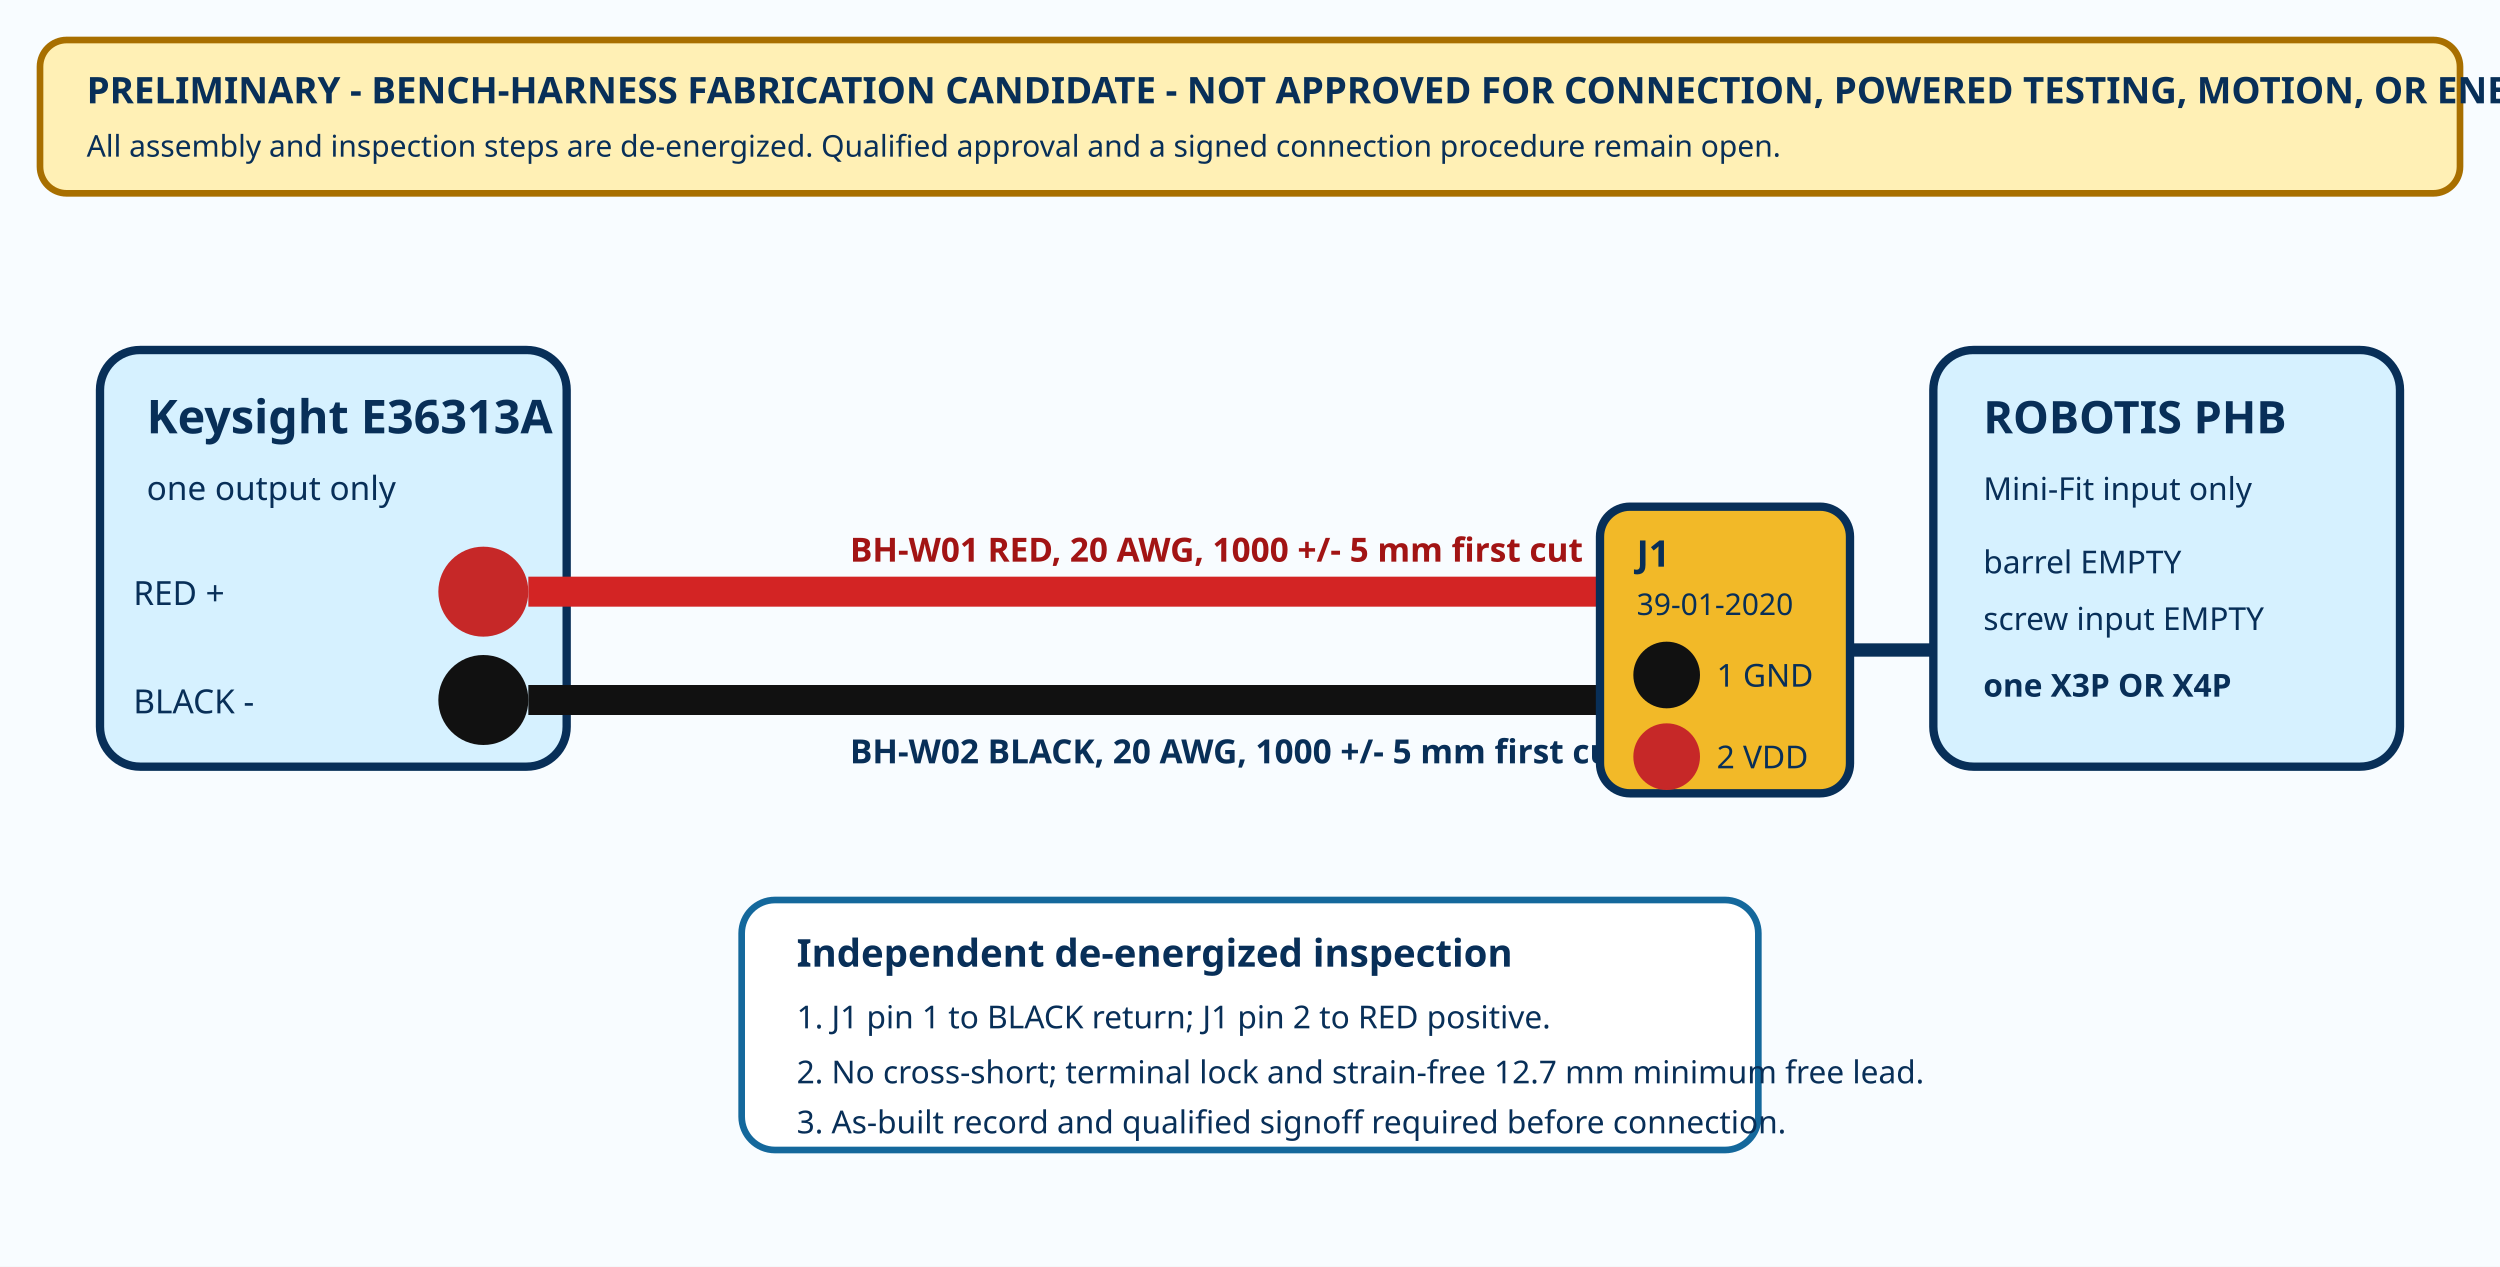
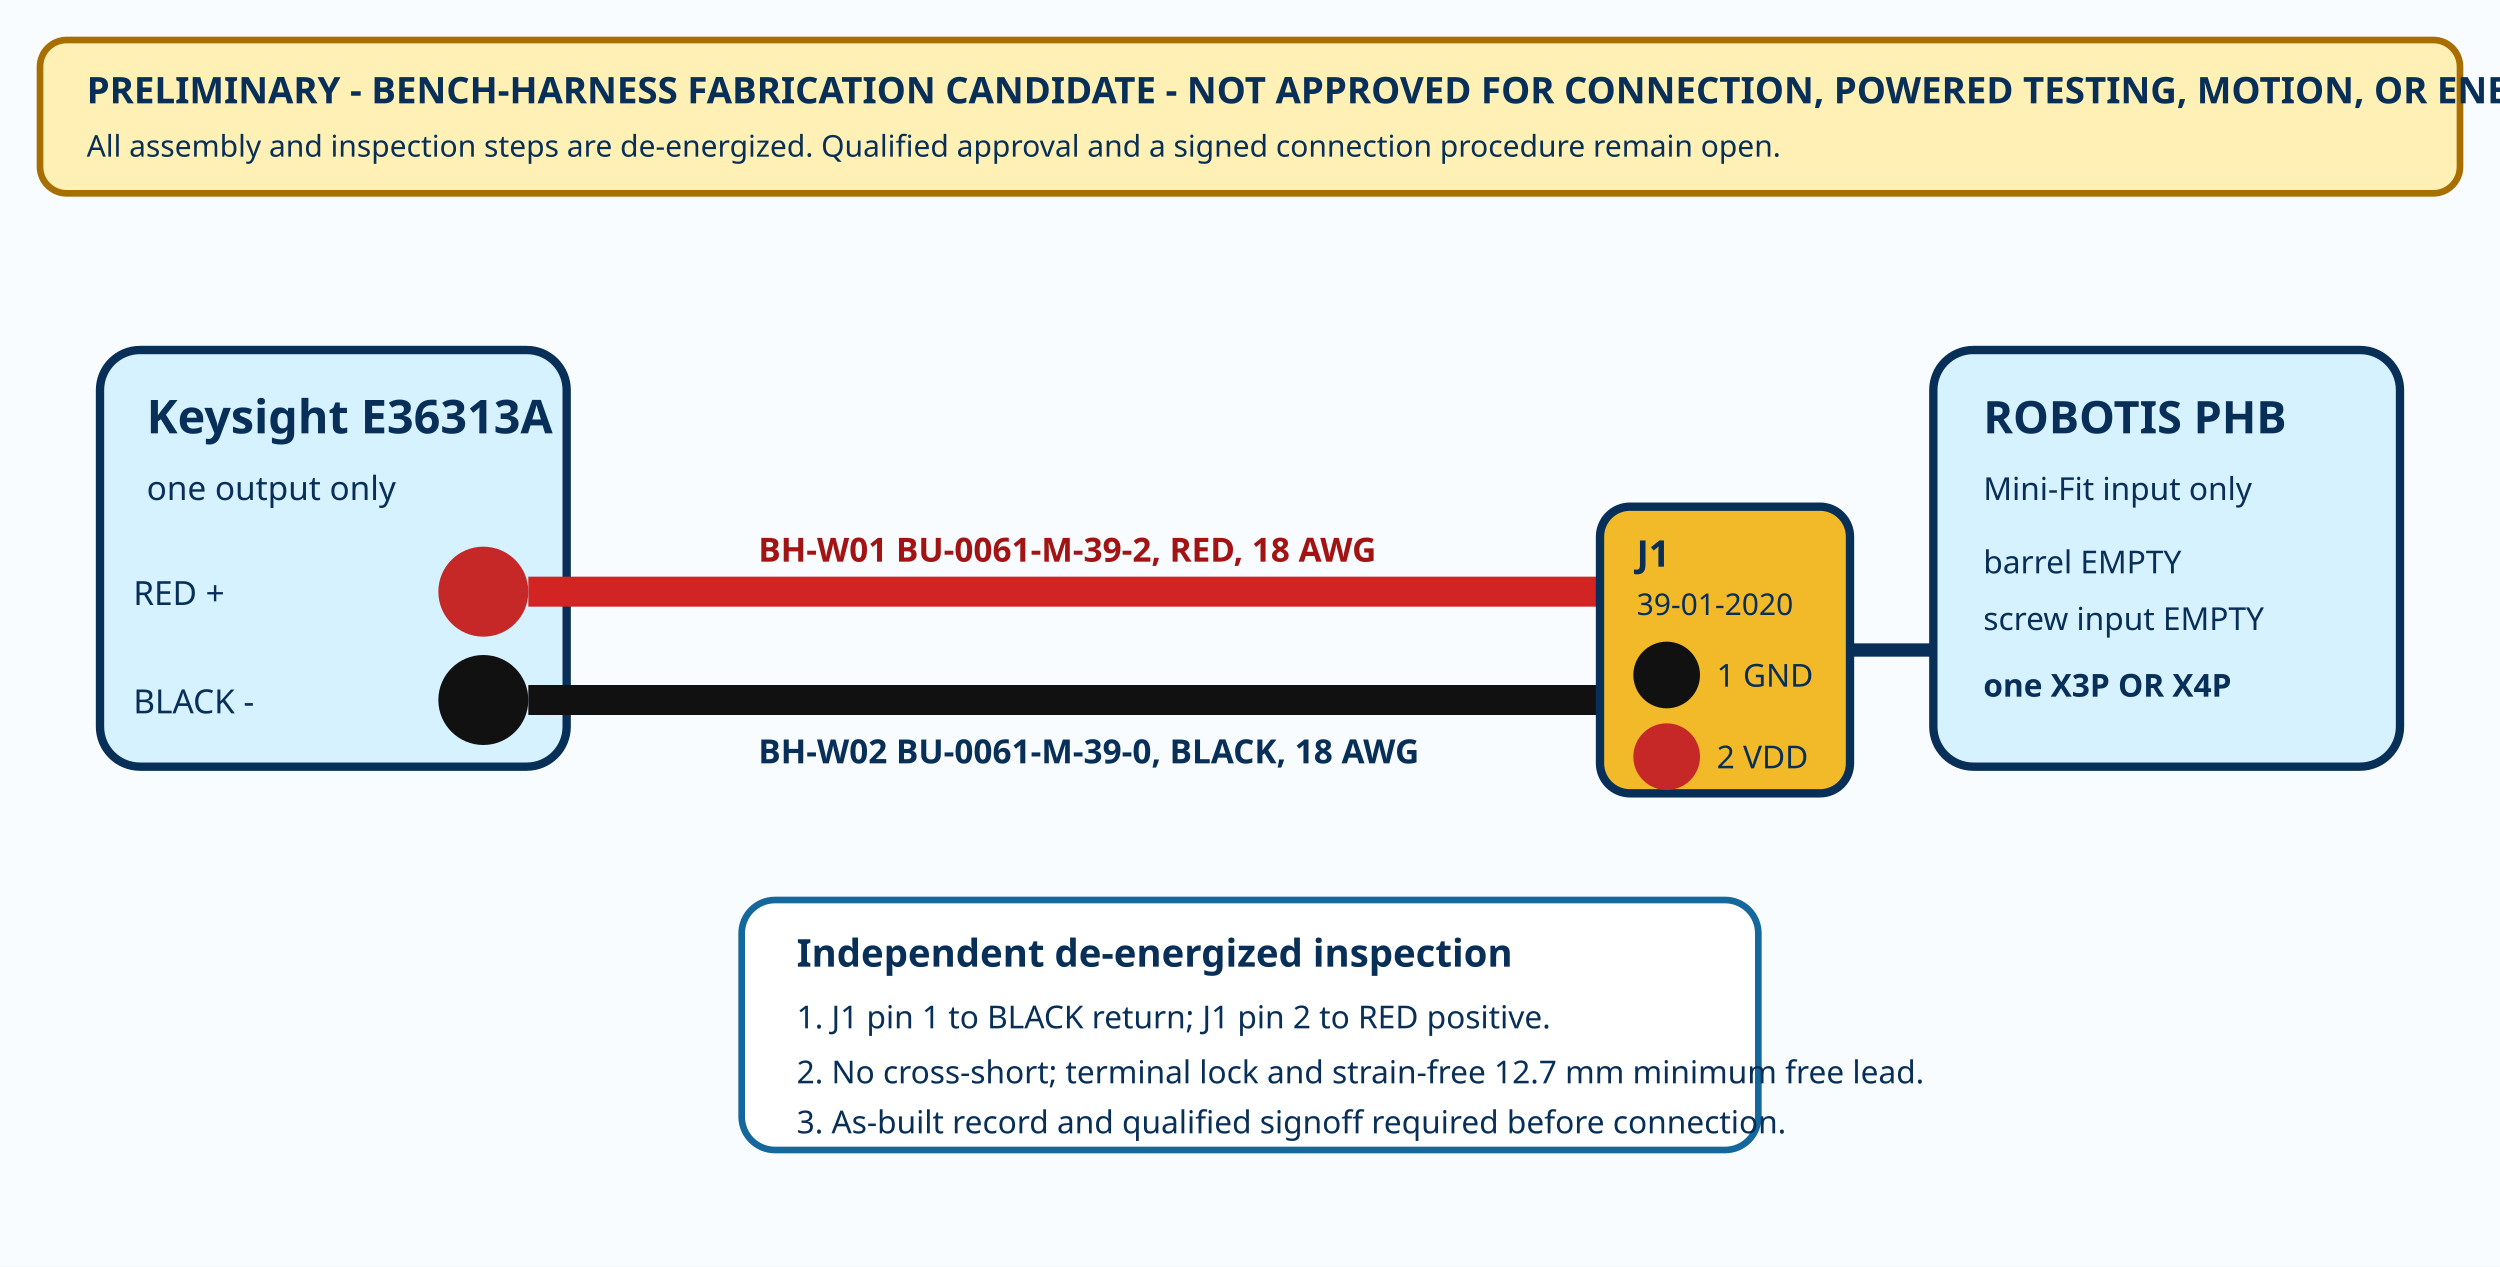
<svg xmlns="http://www.w3.org/2000/svg" width="1500" height="760" viewBox="0 0 1500 760" role="img" aria-labelledby="title desc">
  <rect width="1500" height="760" fill="#f8fcff" />
  <rect x="24" y="24" width="1452" height="92" rx="16" fill="#fff0b5" stroke="#a86f00" stroke-width="4" />
  <text x="52" y="62" font-family="system-ui" font-size="22" font-weight="800" fill="#082f58">PRELIMINARY - BENCH-HARNESS FABRICATION CANDIDATE - NOT APPROVED FOR CONNECTION, POWERED TESTING, MOTION, OR ENERGIZATION</text>
  <text x="52" y="94" font-family="system-ui" font-size="18" fill="#082f58">All assembly and inspection steps are de-energized. Qualified approval and a signed connection procedure remain open.</text>
  <rect x="60" y="210" width="280" height="250" rx="24" fill="#d6f1ff" stroke="#082f58" stroke-width="5" />
  <text x="88" y="260" font-family="system-ui" font-size="28" font-weight="800" fill="#082f58">Keysight E36313A</text>
  <text x="88" y="300" font-family="system-ui" font-size="20" fill="#082f58">one output only</text>
  <circle cx="290" cy="355" r="27" fill="#c62828" />
  <text x="80" y="363" font-family="system-ui" font-size="20" fill="#082f58">RED +</text>
  <circle cx="290" cy="420" r="27" fill="#111" />
  <text x="80" y="428" font-family="system-ui" font-size="20" fill="#082f58">BLACK -</text>
  <path d="M317 355 H960" stroke="#d32424" stroke-width="18" fill="none" />
  <path d="M317 420 H960" stroke="#111" stroke-width="18" fill="none" />
-   <text x="510" y="337" font-family="system-ui" font-size="20" font-weight="700" fill="#a21414">BH-W01 RED, 20 AWG, 1000 +/- 5 mm first cut</text>
-   <text x="510" y="458" font-family="system-ui" font-size="20" font-weight="700" fill="#082f58">BH-W02 BLACK, 20 AWG, 1000 +/- 5 mm first cut</text>
+   <text x="455" y="337" font-family="system-ui" font-size="20" font-weight="700" fill="#a21414">BH-W01 BU-0061-M-39-2, RED, 18 AWG</text>
+   <text x="455" y="458" font-family="system-ui" font-size="20" font-weight="700" fill="#082f58">BH-W02 BU-0061-M-39-0, BLACK, 18 AWG</text>
  <rect x="960" y="304" width="150" height="172" rx="18" fill="#f2b928" stroke="#082f58" stroke-width="5" />
  <text x="982" y="340" font-family="system-ui" font-size="22" font-weight="800" fill="#082f58">J1</text>
  <text x="982" y="369" font-family="system-ui" font-size="18" fill="#082f58">39-01-2020</text>
  <circle cx="1000" cy="405" r="20" fill="#111" />
  <text x="1030" y="412" font-family="system-ui" font-size="19" fill="#082f58">1 GND</text>
  <circle cx="1000" cy="454" r="20" fill="#c62828" />
  <text x="1030" y="461" font-family="system-ui" font-size="19" fill="#082f58">2 VDD</text>
  <rect x="1160" y="210" width="280" height="250" rx="24" fill="#d6f1ff" stroke="#082f58" stroke-width="5" />
  <text x="1190" y="260" font-family="system-ui" font-size="27" font-weight="800" fill="#082f58">ROBOTIS PHB</text>
  <text x="1190" y="300" font-family="system-ui" font-size="19" fill="#082f58">Mini-Fit input only</text>
  <text x="1190" y="344" font-family="system-ui" font-size="19" fill="#082f58">barrel EMPTY</text>
  <text x="1190" y="378" font-family="system-ui" font-size="19" fill="#082f58">screw input EMPTY</text>
  <text x="1190" y="418" font-family="system-ui" font-size="19" font-weight="800" fill="#082f58">one X3P OR X4P</text>
  <path d="M1110 390 H1160" stroke="#082f58" stroke-width="8" />
  <rect x="445" y="540" width="610" height="150" rx="20" fill="#fff" stroke="#14689c" stroke-width="4" />
  <text x="478" y="580" font-family="system-ui" font-size="23" font-weight="800" fill="#082f58">Independent de-energized inspection</text>
  <text x="478" y="617" font-family="system-ui" font-size="19" fill="#082f58">1. J1 pin 1 to BLACK return; J1 pin 2 to RED positive.</text>
  <text x="478" y="650" font-family="system-ui" font-size="19" fill="#082f58">2. No cross-short; terminal lock and strain-free 12.7 mm minimum free lead.</text>
  <text x="478" y="680" font-family="system-ui" font-size="19" fill="#082f58">3. As-built record and qualified signoff required before connection.</text>
</svg>
